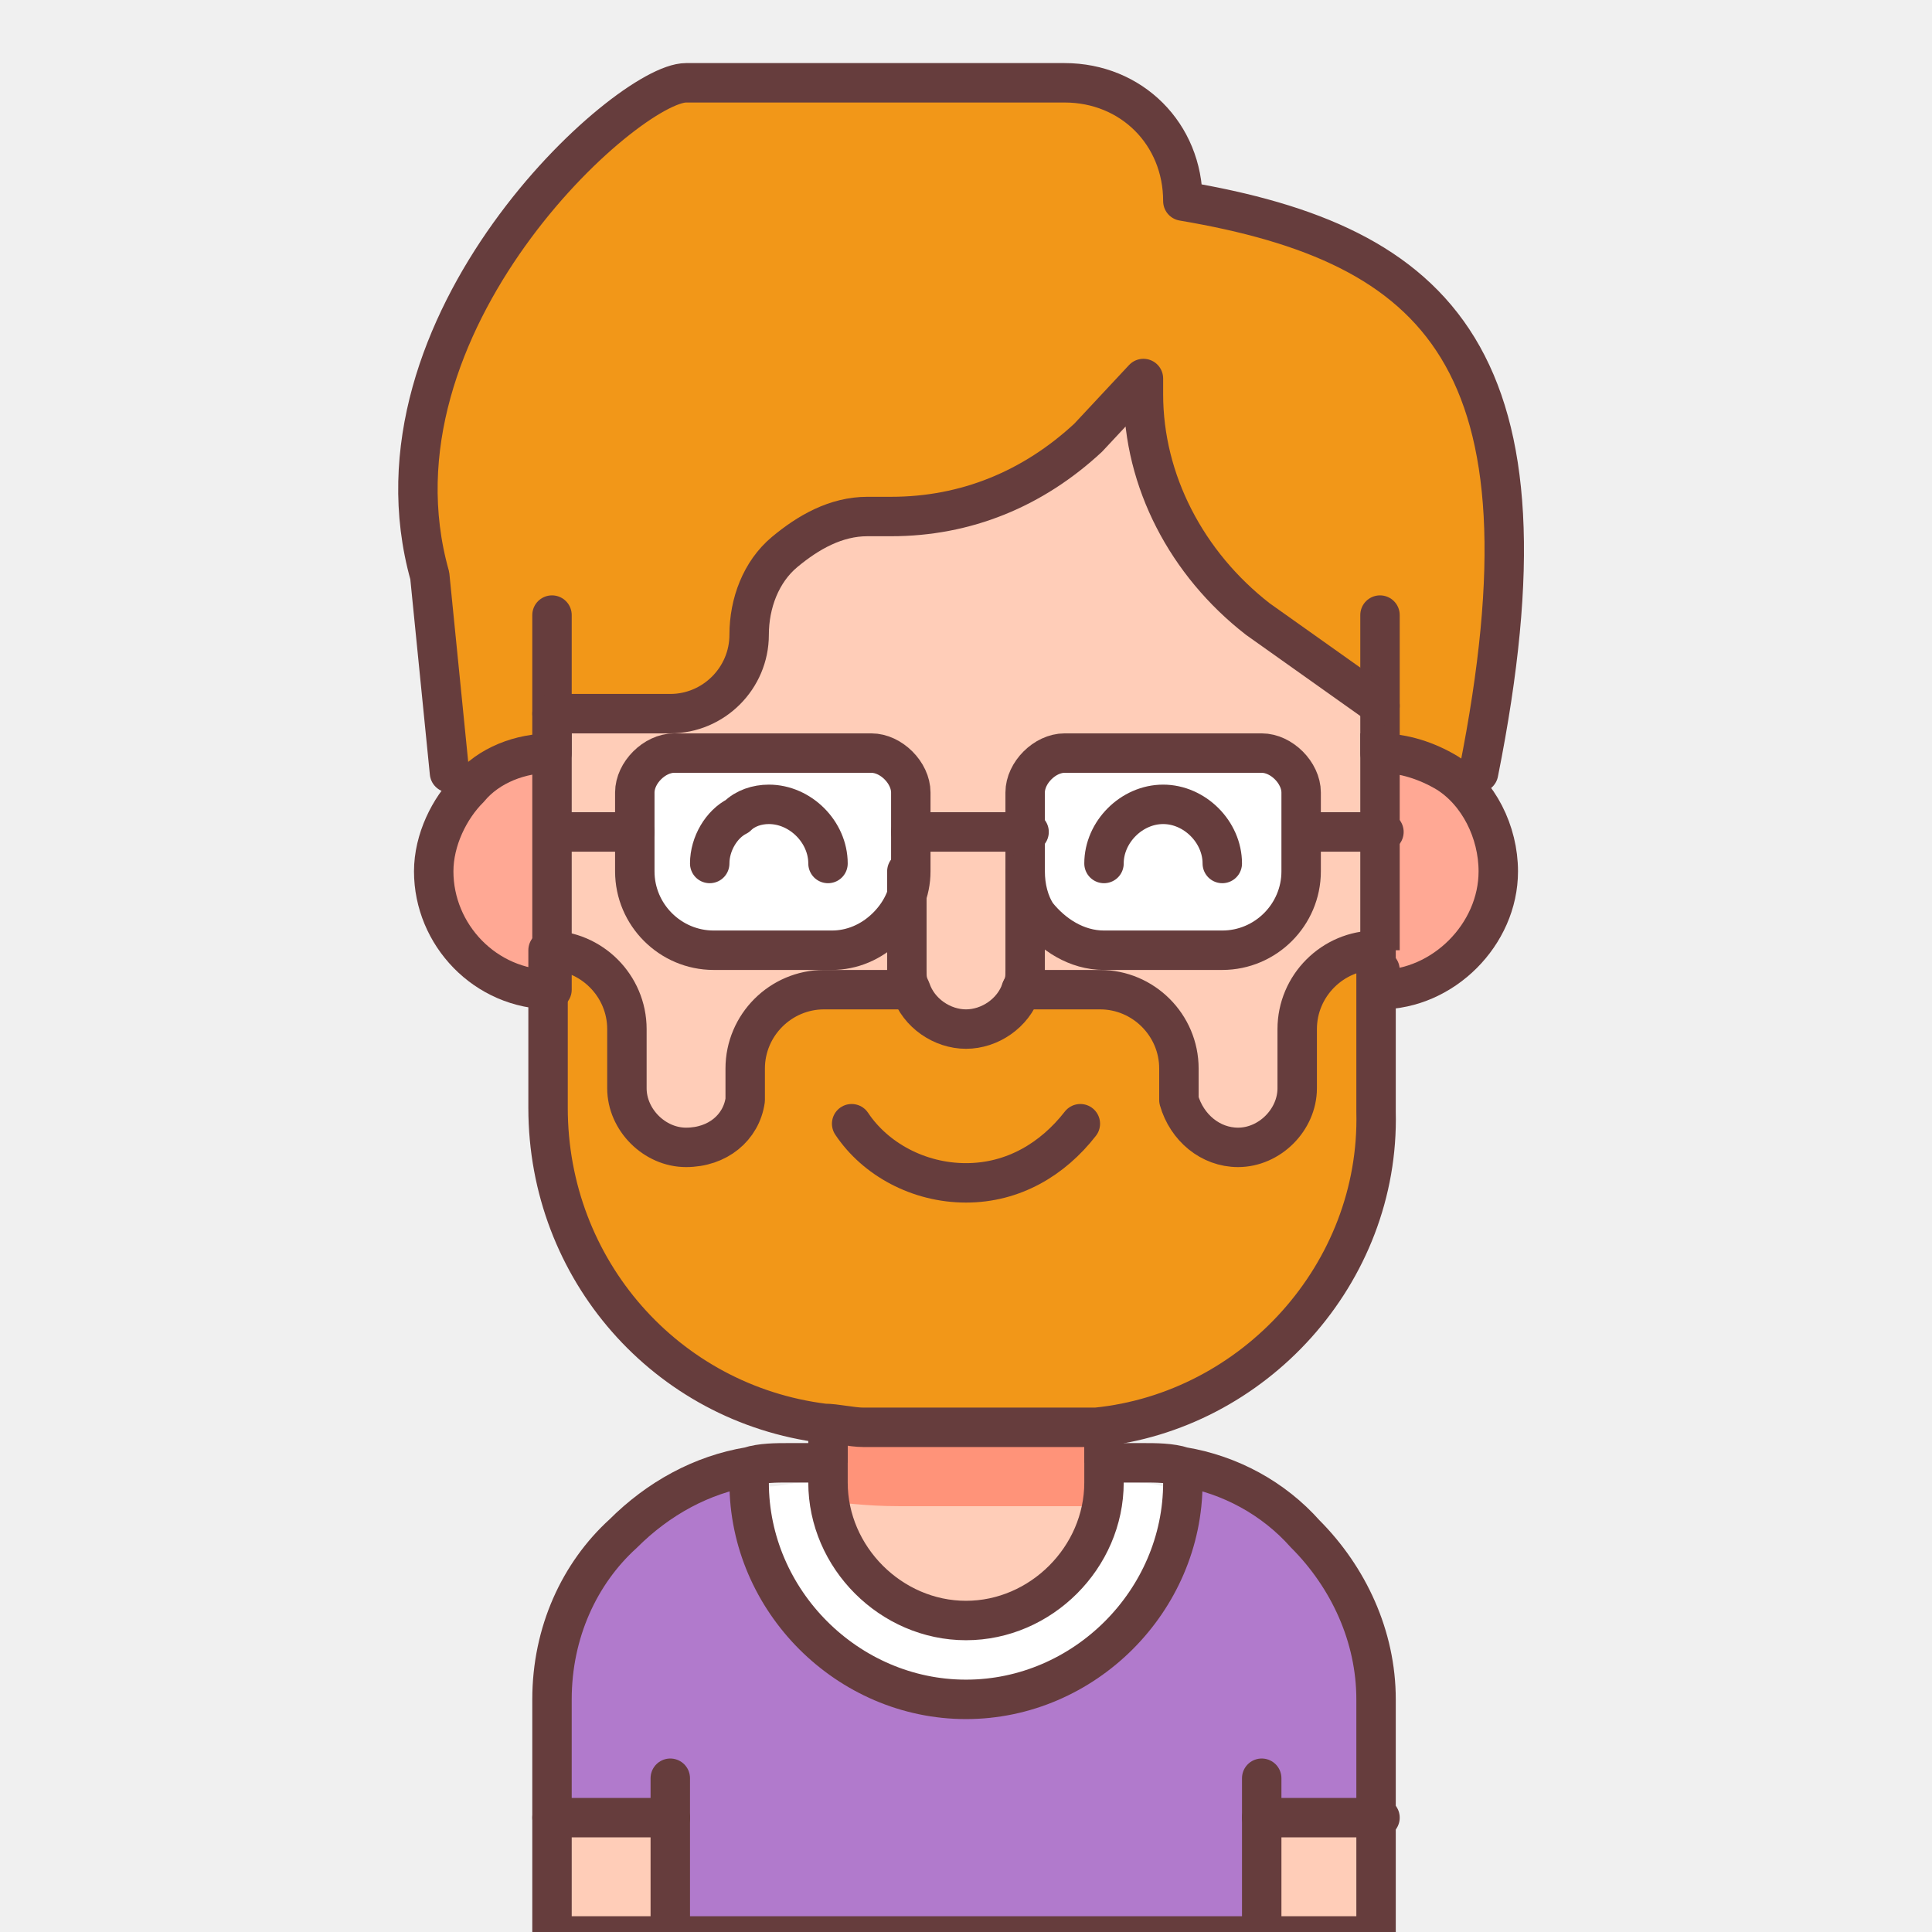
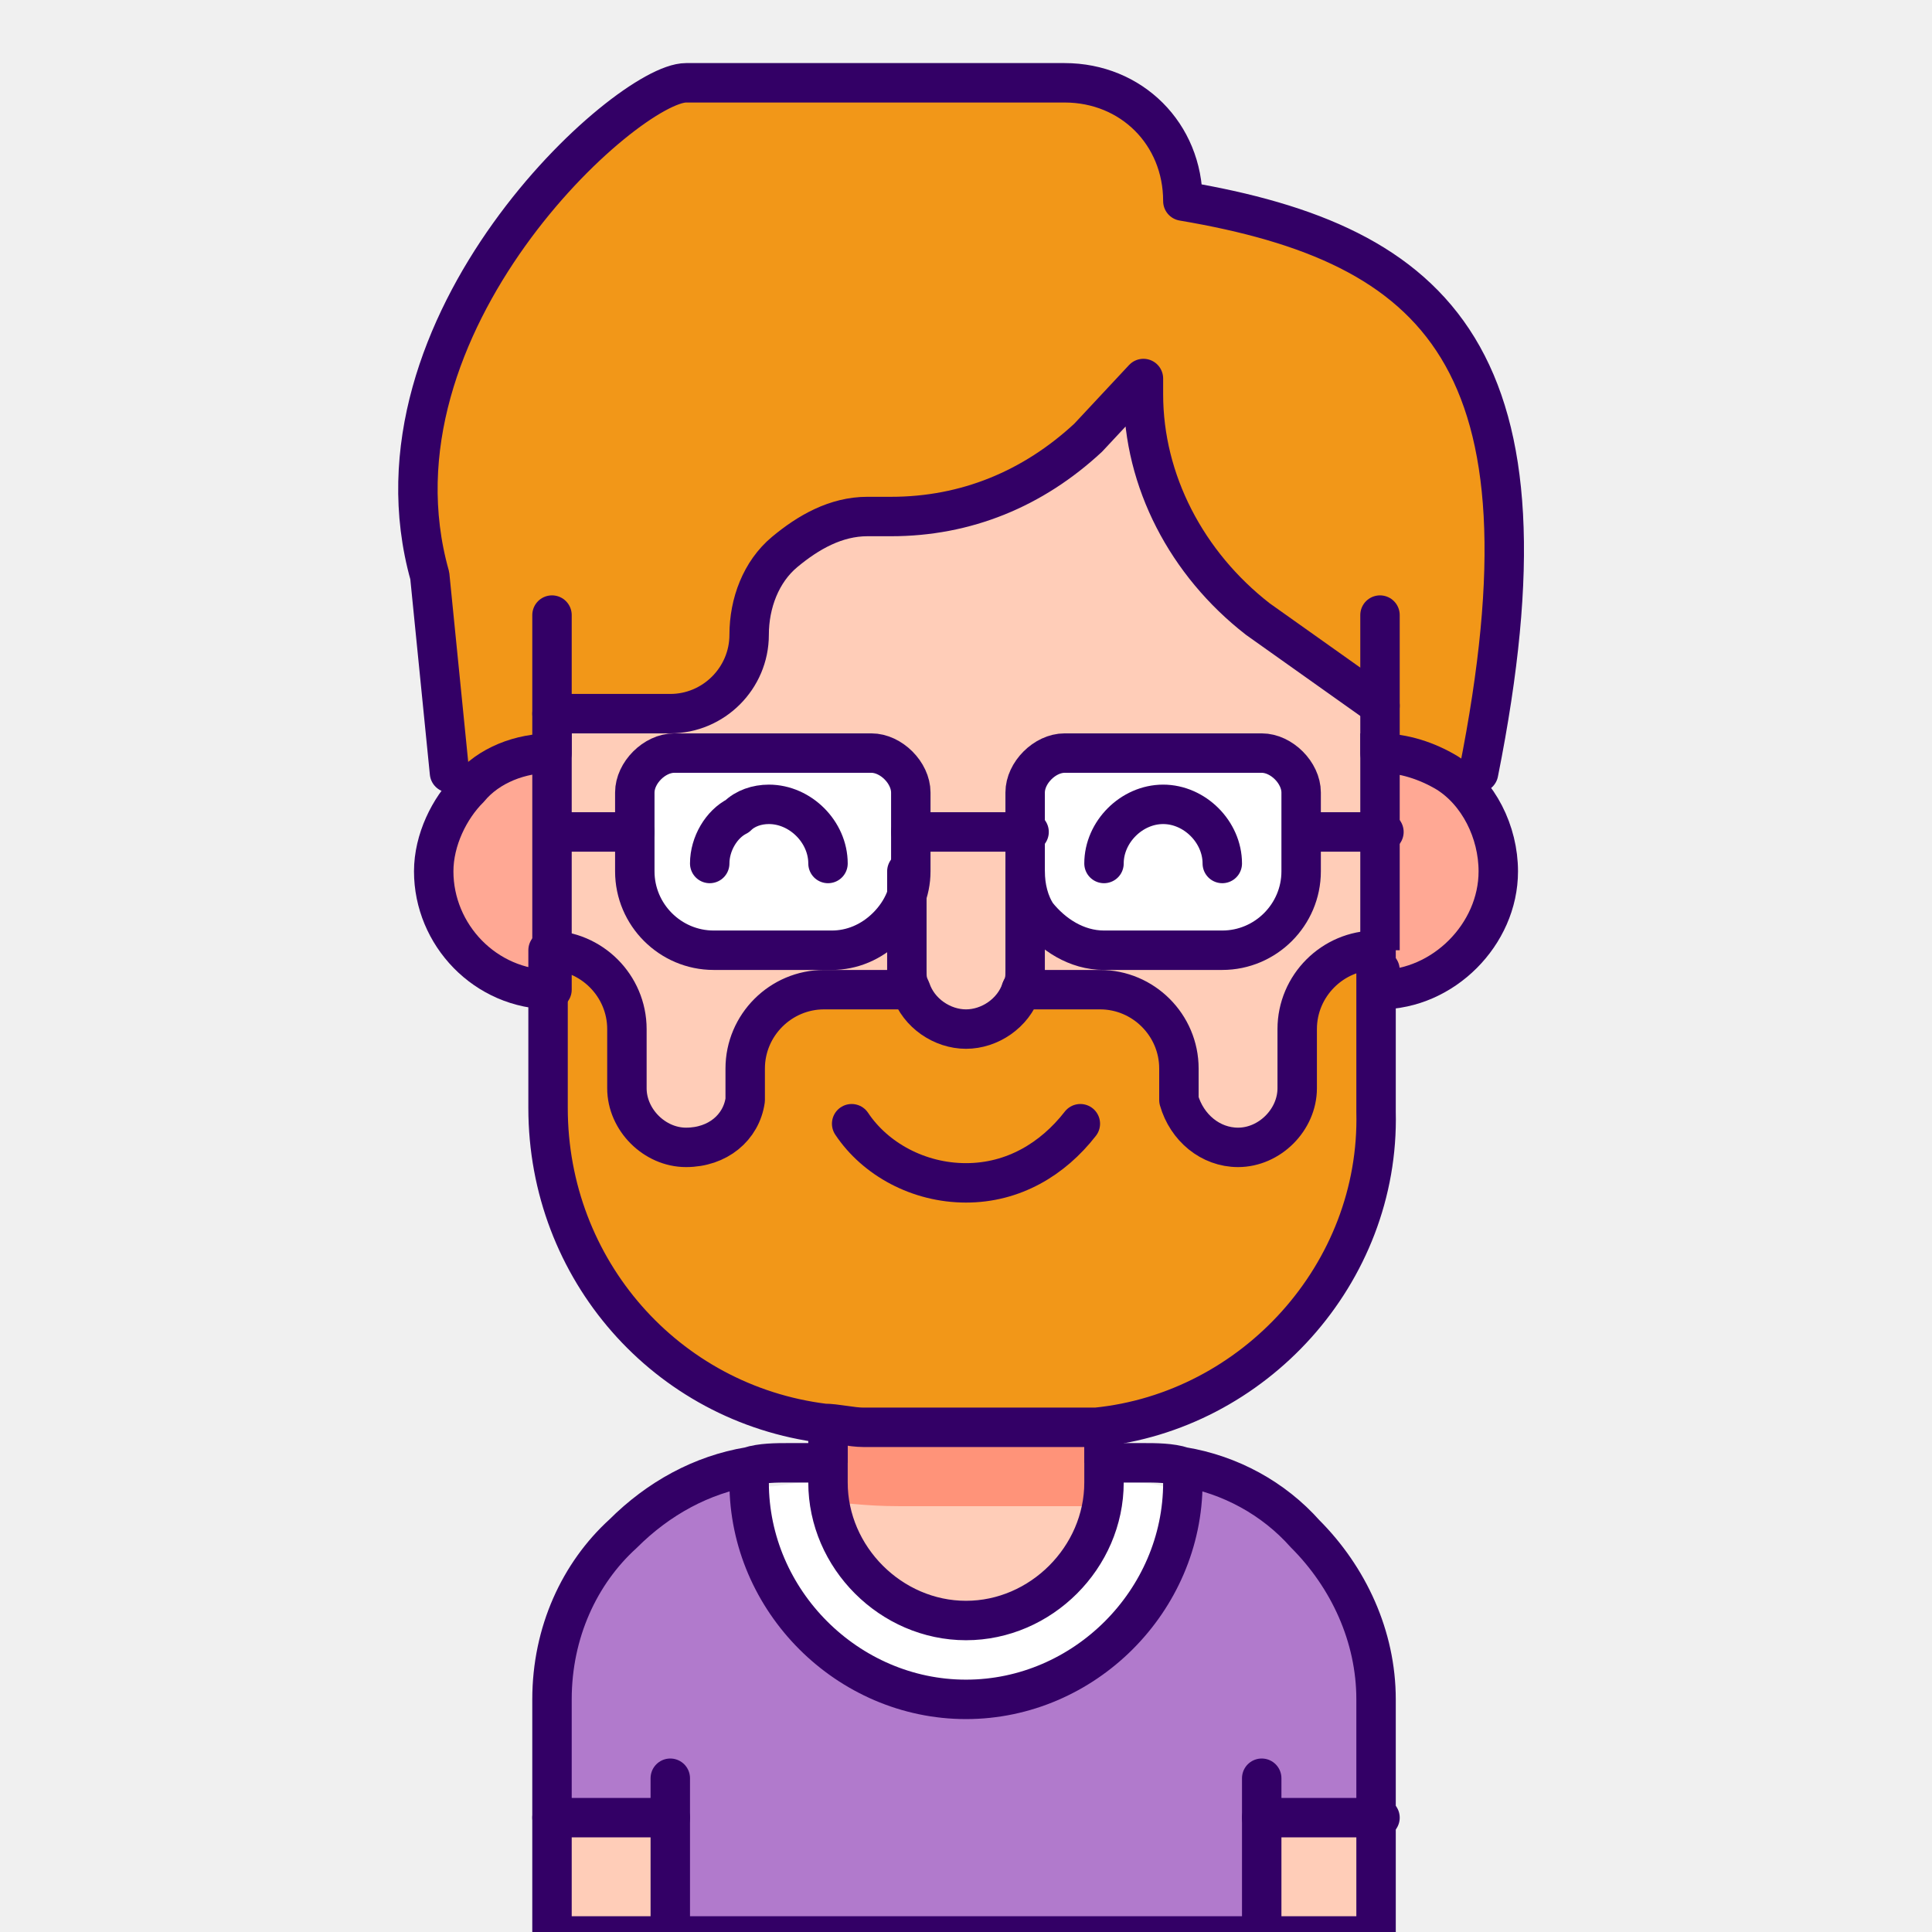
<svg xmlns="http://www.w3.org/2000/svg" version="1.1" id="Layer_1" x="0px" y="0px" viewBox="0 0 49 49" style="enable-background:new 0 0 49 49;" xml:space="preserve">
  <style type="text/css">
	.st0{fill:#FFFFFF;}
	.st1{fill:#F29718;}
	.st2{fill:#FFA894;}
	.st3{fill:#FFCDB8;}
	.st4{fill:#B17ACC;}
	.st5{fill:#FF9379;}
- 	.st6{fill:none;stroke:#663D3D;stroke-linecap:round;stroke-linejoin:round;stroke-miterlimit:10;}
- 	.st7{fill:none;stroke:#663D3D;stroke-miterlimit:10;}
+ 	.st6{fill:none;stroke:#330066;stroke-linecap:round;stroke-linejoin:round;stroke-miterlimit:10;}
+ 	.st7{fill:none;stroke:#330066;stroke-miterlimit:10;}
</style>
  <path class="st0" d="M29.5,37.7c0,0.1,0,0.2,0,0.3c0,2.5-2.2,4.6-5,4.6s-5-2.1-5-4.6c0-0.1,0-0.2,0-0.3c0.3,0,0.6-0.1,0.9-0.1h0.9  V38c0,0.8,0.4,1.6,1,2.1s1.3,0.8,2.2,0.8s1.7-0.3,2.3-0.9c0.6-0.5,0.9-1.2,0.9-2v-0.4h0.9C28.8,37.6,29.2,37.6,29.5,37.7z" />
  <g>
    <path class="st1" d="M14,18.1v1c-0.8,0-1.6,0.3-2.1,0.9l-0.4-0.4l-0.5-5C9.1,8.2,15.9,2.1,17.4,2.1H27c1.7,0,3,1.3,3,3   c6.5,1.1,9.6,4,7.5,14.5h-0.9c-0.5-0.3-1.1-0.5-1.7-0.5v-1.2l-3.1-2.2c-1.8-1.3-2.9-3.4-2.9-5.7V9.6c-1.5,1.5-3.1,3.5-6.4,3.5h-0.6   c-1.7,0-3,1.3-3,3c0,1.1-0.9,2-2,2H14L14,18.1z" />
    <path class="st2" d="M38,22.1c0,1.6-1.4,3-3,3c0-3.5,0-2.5,0-6C36.7,19.1,38,20.5,38,22.1z" />
    <rect x="32" y="46.1" class="st3" width="3" height="3" />
    <path class="st4" d="M17,46.1h-3v-3c0-3,2.2-5.4,5-5.9l0.1,0.4c0,3,2.5,5.5,5.5,5.5s5.5-2.5,5.5-5.5l0.1-0.4   c2.8,0.5,4.9,2.9,4.9,5.9v3h-3v3H17V46.1L17,46.1z" />
    <path class="st3" d="M28,37.6c0,1.9-1.6,3.5-3.5,3.5S21,39.5,21,37.6c0-0.1,0-1.6,0-1.6h7C28,36.1,28,37.2,28,37.6z" />
    <path class="st5" d="M28,36.1c0,0-6.2,0-7-0.1c0,0.1,0,1.5,0,1.6c0,0.2,0,0.3,0,0.5c0.4,0,0.9,0.1,1.8,0.1h4.1c0.3,0,0.6,0,0.9,0   c0-0.2,0-0.5,0-0.5L28,36.1z" />
    <path class="st1" d="M35,24.1c-1.1,0-2,0.9-2,2c0,0.9,0,0.7,0,1.5s-0.7,1.5-1.5,1.5c-0.7,0-1.3-0.5-1.5-1.2c0-0.2,0-0.6,0-0.8   c0-1.1-0.9-2-2-2h-2.1c-0.2,0.6-0.8,1-1.4,1c-0.7,0-1.2-0.4-1.4-1H21c-1.1,0-2,0.9-2,2c0,0.2,0,0.6,0,0.8c-0.1,0.7-0.7,1.2-1.5,1.2   S16,28.4,16,27.6c0-0.9,0-0.7,0-1.5c0-1.1-0.9-2-2-2c0,1.3,0,0.5,0,4c0,4.1,3,7.5,7,8c0.7,0.1,1.1,0.1,6,0.1c4.5,0,8-3.7,8-8   C35,24.6,35,25.5,35,24.1z" />
    <path class="st3" d="M31.8,15.7C30,14.4,29,12.3,29,10V9.6c-1.5,1.5-3.1,3.5-6.4,3.5H22c-1.7,0-3,1.3-3,3c0,1.1-0.9,2-2,2h-3l0,0   c0,3.5,0,2.5,0,6c1.1,0,2,0.9,2,2c0,0.9,0,0.7,0,1.5s0.7,1.5,1.5,1.5s1.5-0.7,1.5-1.5v-0.5c0-1.1,0.9-2,2-2h2   c0.5,1.3,2.4,1.3,2.8,0H28c1.1,0,2,0.9,2,2c0,0.2,0,0.6,0,0.8c0.1,0.7,0.7,1.2,1.5,1.2s1.5-0.7,1.5-1.5c0-0.9,0-0.7,0-1.5   c0-1.1,0.9-2,2-2c0-2.6,0-3.7,0-6.2L31.8,15.7z" />
    <rect x="14" y="46.1" class="st3" width="3" height="3" />
    <path class="st2" d="M14,25.1c-2.7,0-4-3.2-2.1-5.1c0.5-0.5,1.3-0.9,2.1-0.9C14,22.6,14,21.6,14,25.1z" />
  </g>
  <g>
    <path class="st0" d="M32.1,19.1h-2.5h-2.5c-0.5,0-1,0.5-1,1c0,1.7-0.1,2.4,0.3,3.1c0.4,0.5,1,0.9,1.7,0.9h1.5h1.5c1.1,0,2-0.9,2-2   c0-0.7,0-1.3,0-2C33.1,19.6,32.6,19.1,32.1,19.1z" />
    <path class="st0" d="M22.1,19.1h-2.5h-2.5c-0.5,0-1,0.5-1,1c0,0.7,0,1.3,0,2c0,1.1,0.9,2,2,2h1.5h1.5c1.1,0,2-0.9,2-2   c0-0.7,0-1.3,0-2C23.1,19.6,22.6,19.1,22.1,19.1z" />
-     <path class="st6" d="M19.6,24.1h-1.5c-1.1,0-2-0.9-2-2v-1v-1c0-0.5,0.5-1,1-1h2.5h2.5c0.5,0,1,0.5,1,1v1v1c0,0.5-0.2,1-0.6,1.4   c-0.4,0.4-0.9,0.6-1.4,0.6H19.6z" />
+     <path class="st6" d="M19.6,24.1h-1.5c-1.1,0-2-0.9-2-2v-1v-1c0-0.5,0.5-1,1-1h2.5h2.5c0.5,0,1,0.5,1,1v1v1c0,0.5-0.2,1-0.6,1.4   s-0.9,0.6-1.4,0.6H19.6z" />
    <line class="st6" x1="14.1" y1="21.1" x2="16.1" y2="21.1" />
    <line class="st6" x1="33.1" y1="21.1" x2="35.1" y2="21.1" />
    <line class="st6" x1="23.1" y1="21.1" x2="26.1" y2="21.1" />
  </g>
  <path class="st6" d="M26.3,23.2c-0.2-0.3-0.3-0.7-0.3-1.1v-1v-1c0-0.5,0.5-1,1-1h2.5H32c0.5,0,1,0.5,1,1v1v1c0,1.1-0.9,2-2,2h-1.5  H28C27.3,24.1,26.7,23.7,26.3,23.2z" />
  <g>
    <polyline class="st6" points="14,19.1 14,18.1 14,15.6  " />
    <path class="st6" d="M14,25.1c0-0.2,0-0.3,0-0.5" />
    <path class="st6" d="M35,24.6c0,0.2,0,0.3,0,0.5" />
    <polyline class="st6" points="35,15.6 35,17.9 35,19.1  " />
    <line class="st7" x1="21" y1="37.1" x2="21" y2="36.1" />
    <line class="st7" x1="28" y1="37.1" x2="28" y2="36.1" />
    <path class="st7" d="M35,24.1v-5c0.6,0,1.2,0.2,1.7,0.5c0.8,0.5,1.3,1.5,1.3,2.5c0,1.6-1.4,3-3,3" />
    <path class="st7" d="M14,24.1v-5c-0.8,0-1.6,0.3-2.1,0.9c-0.5,0.5-0.9,1.3-0.9,2.1c0,1.6,1.3,3,3,3" />
    <polyline class="st6" points="17,45.1 17,46.1 17,49.1  " />
    <polyline class="st6" points="32,45.1 32,46.1 32,49.1  " />
    <path class="st6" d="M23,22.1v2.5c0,0.2,0,0.3,0.1,0.5c0.2,0.6,0.8,1,1.4,1s1.2-0.4,1.4-1c0.1-0.2,0.1-0.3,0.1-0.5v-2.5" />
    <path class="st6" d="M18,21.9c0-0.5,0.3-1,0.7-1.2c0.2-0.2,0.5-0.3,0.8-0.3c0.8,0,1.5,0.7,1.5,1.5" />
    <path class="st6" d="M28,21.9c0-0.8,0.7-1.5,1.5-1.5s1.5,0.7,1.5,1.5" />
    <path class="st6" d="M11.4,19.6l-0.5-5c-1.8-6.4,5-12.5,6.5-12.5H27c1.7,0,3,1.3,3,3c6.5,1.1,9.6,4,7.5,14.5" />
    <path class="st6" d="M14,18.1h3c1.1,0,2-0.9,2-2c0-0.8,0.3-1.6,0.9-2.1s1.3-0.9,2.1-0.9h0.6c1.9,0,3.6-0.7,5-2L29,9.6V10   c0,2.2,1.1,4.3,2.9,5.7l3.1,2.2" />
    <line class="st6" x1="14" y1="46.1" x2="17" y2="46.1" />
    <line class="st6" x1="32" y1="46.1" x2="35" y2="46.1" />
-     <path class="st6" d="M23,25.1h-2.1c-1.1,0-2,0.9-2,2v0.5c0,0.1,0,0.2,0,0.3c-0.1,0.7-0.7,1.2-1.5,1.2s-1.5-0.7-1.5-1.5v-0.5v-1   c0-1.1-0.9-2-2-2v0.5v0.5v3c0,4.1,3,7.5,7,8c0.3,0,0.7,0.1,1,0.1h5c0.3,0,0.6,0,0.9,0c4-0.4,7.2-3.9,7.1-8v-3v-0.6v-0.5   c-1.1,0-2,0.9-2,2v1v0.5c0,0.8-0.7,1.5-1.5,1.5c-0.7,0-1.3-0.5-1.5-1.2c0-0.1,0-0.2,0-0.3v-0.5c0-1.1-0.9-2-2-2l-2,0" />
+     <path class="st6" d="M23,25.1h-2.1c-1.1,0-2,0.9-2,2v0.5c0,0.1,0,0.2,0,0.3c-0.1,0.7-0.7,1.2-1.5,1.2s-1.5-0.7-1.5-1.5v-0.5v-1   c0-1.1-0.9-2-2-2v0.5v0.5v3c0,4.1,3,7.5,7,8c0.3,0,0.7,0.1,1,0.1h5c0.3,0,0.6,0,0.9,0c4-0.4,7.2-3.9,7.1-8v-3v-0.6v-0.5   c-1.1,0-2,0.9-2,2v1v0.5c0,0.8-0.7,1.5-1.5,1.5c-0.7,0-1.3-0.5-1.5-1.2c0-0.1,0-0.2,0-0.3v-0.5c0-1.1-0.9-2-2-2h-2" />
    <path class="st6" d="M30,37.6c0,3-2.5,5.5-5.5,5.5S19,40.6,19,37.6" />
    <path class="st7" d="M30,37.2c1.2,0.2,2.3,0.8,3.1,1.7c1.1,1.1,1.8,2.6,1.8,4.2v3v3h-3H17h-3v-3v-3c0-1.7,0.7-3.2,1.8-4.2   c0.9-0.9,2-1.5,3.2-1.7c0.3-0.1,0.7-0.1,1-0.1h1v0.5c0,1.9,1.6,3.5,3.5,3.5s3.5-1.6,3.5-3.5v-0.5h1C29.3,37.1,29.7,37.1,30,37.2z" />
    <path class="st6" d="M21.6,28.5c0.6,0.9,1.7,1.5,2.9,1.5s2.2-0.6,2.9-1.5" />
  </g>
</svg>
